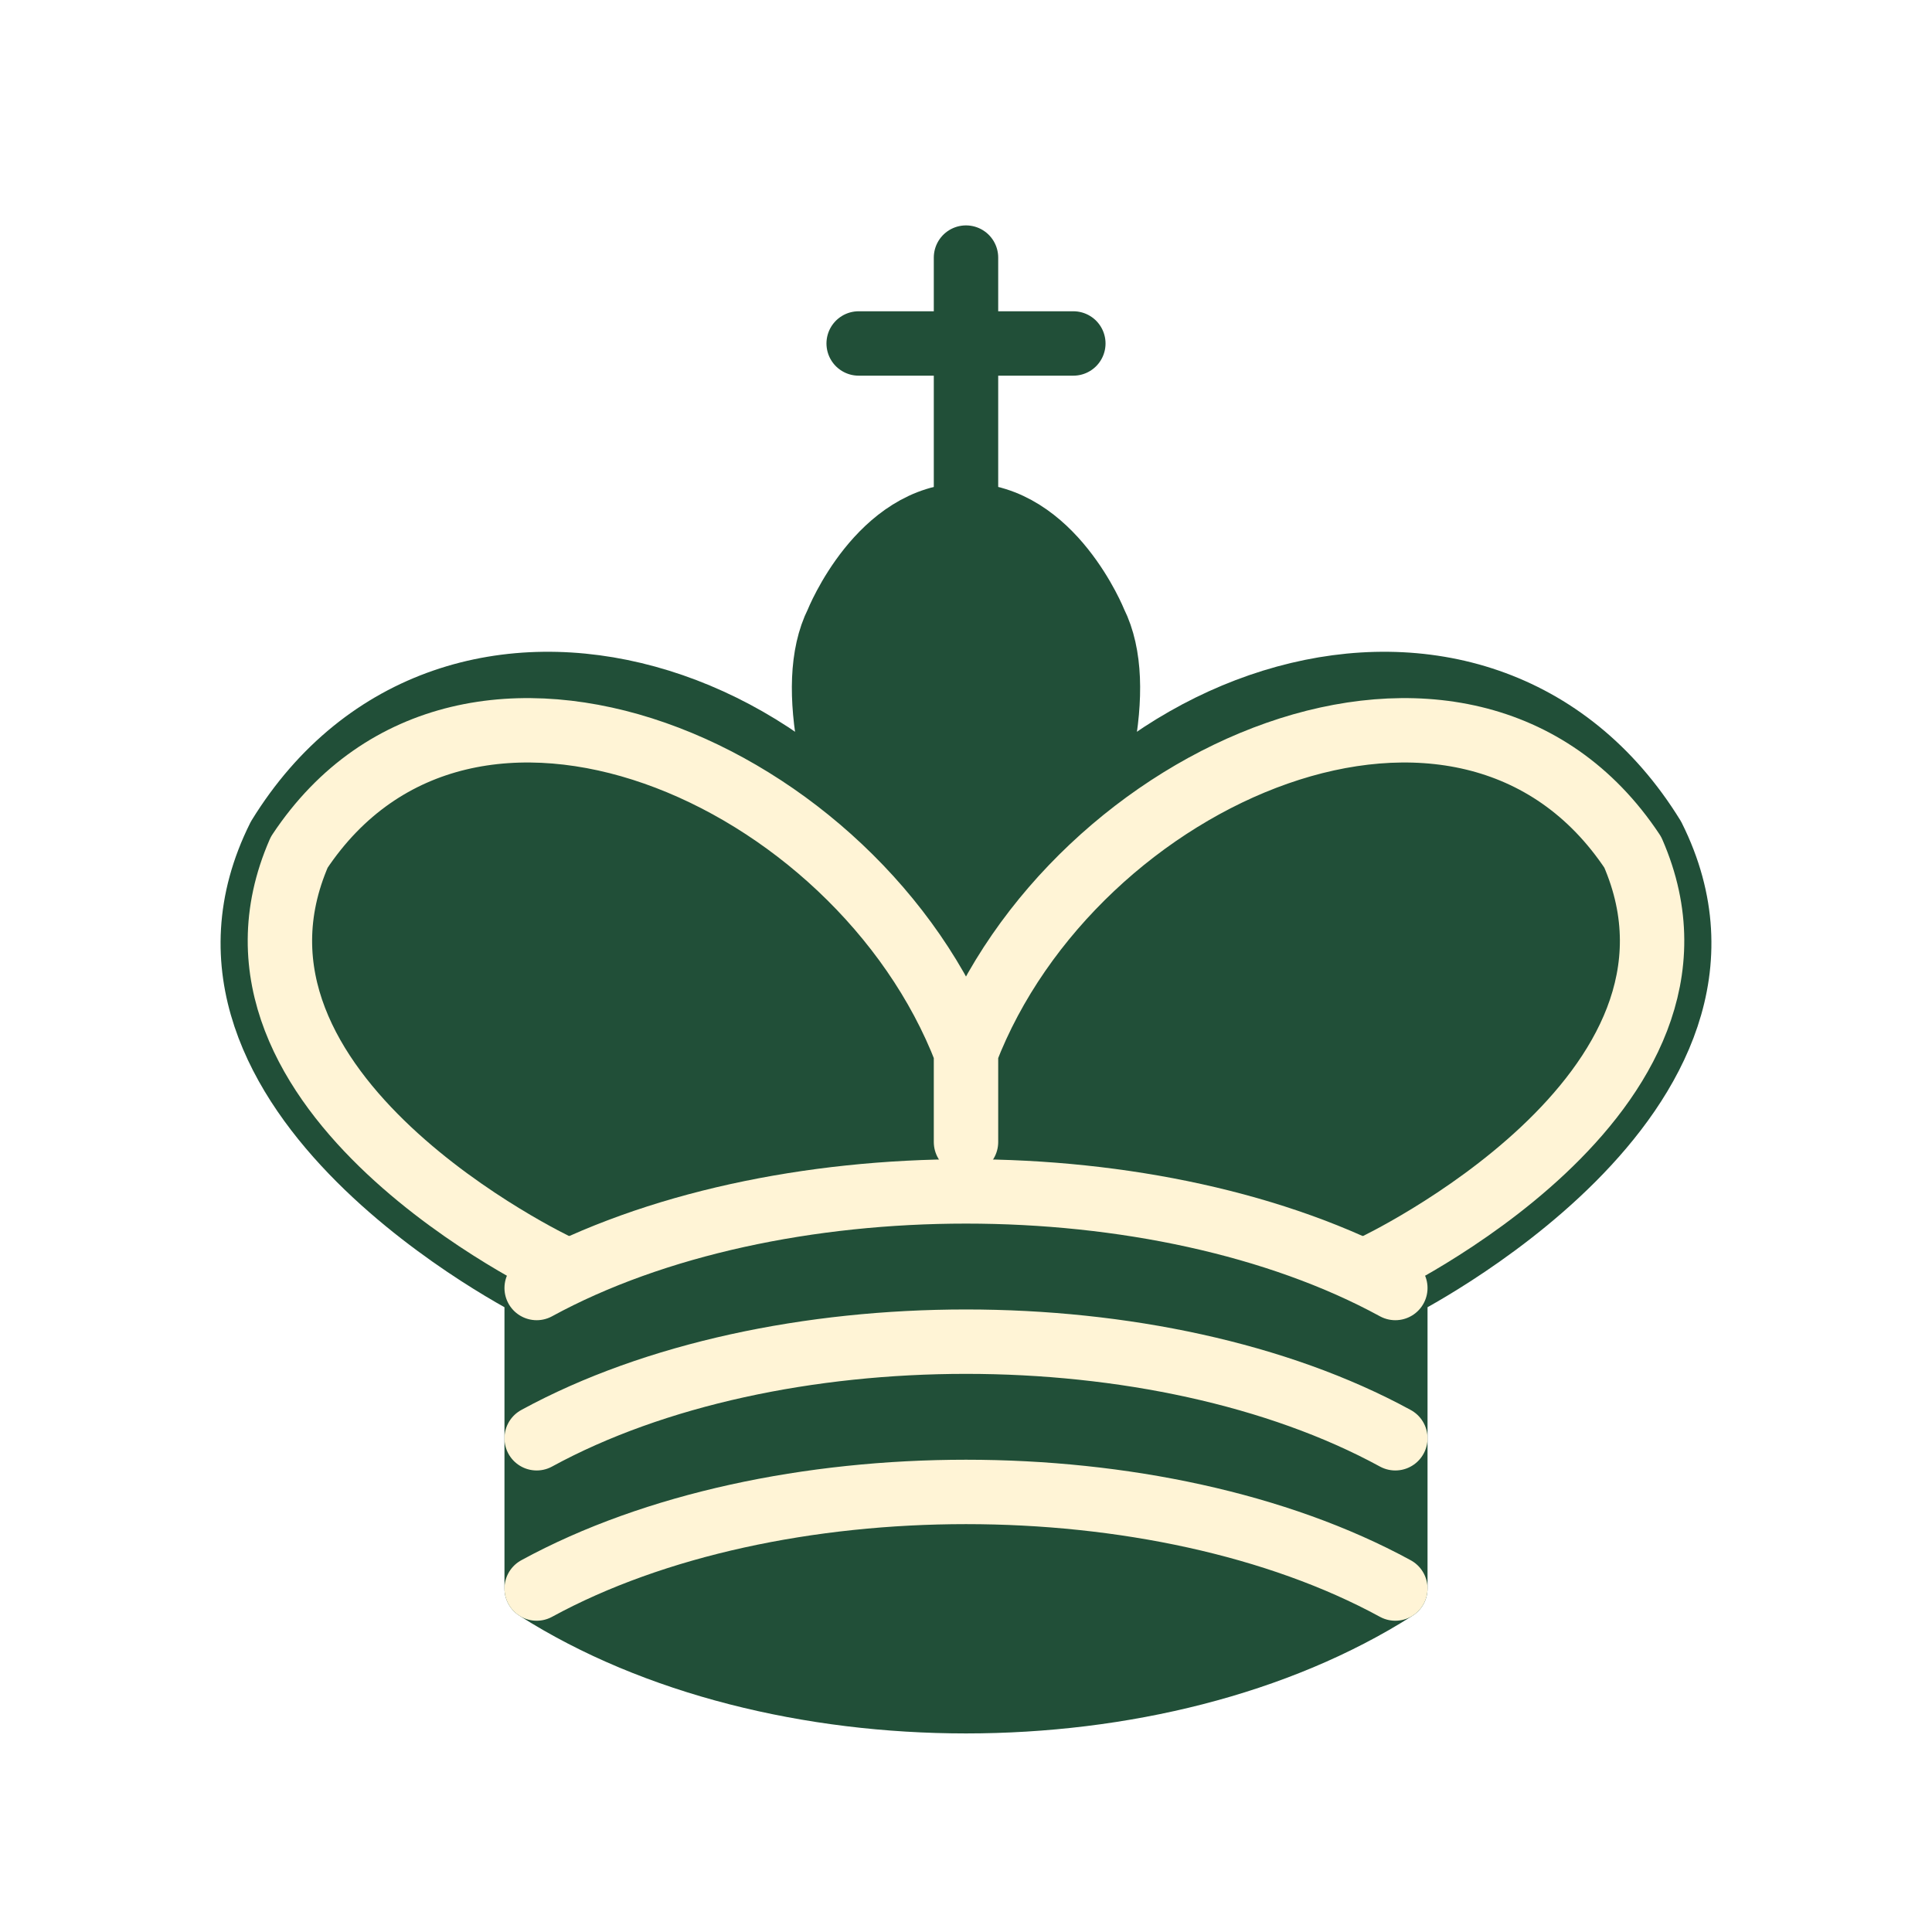
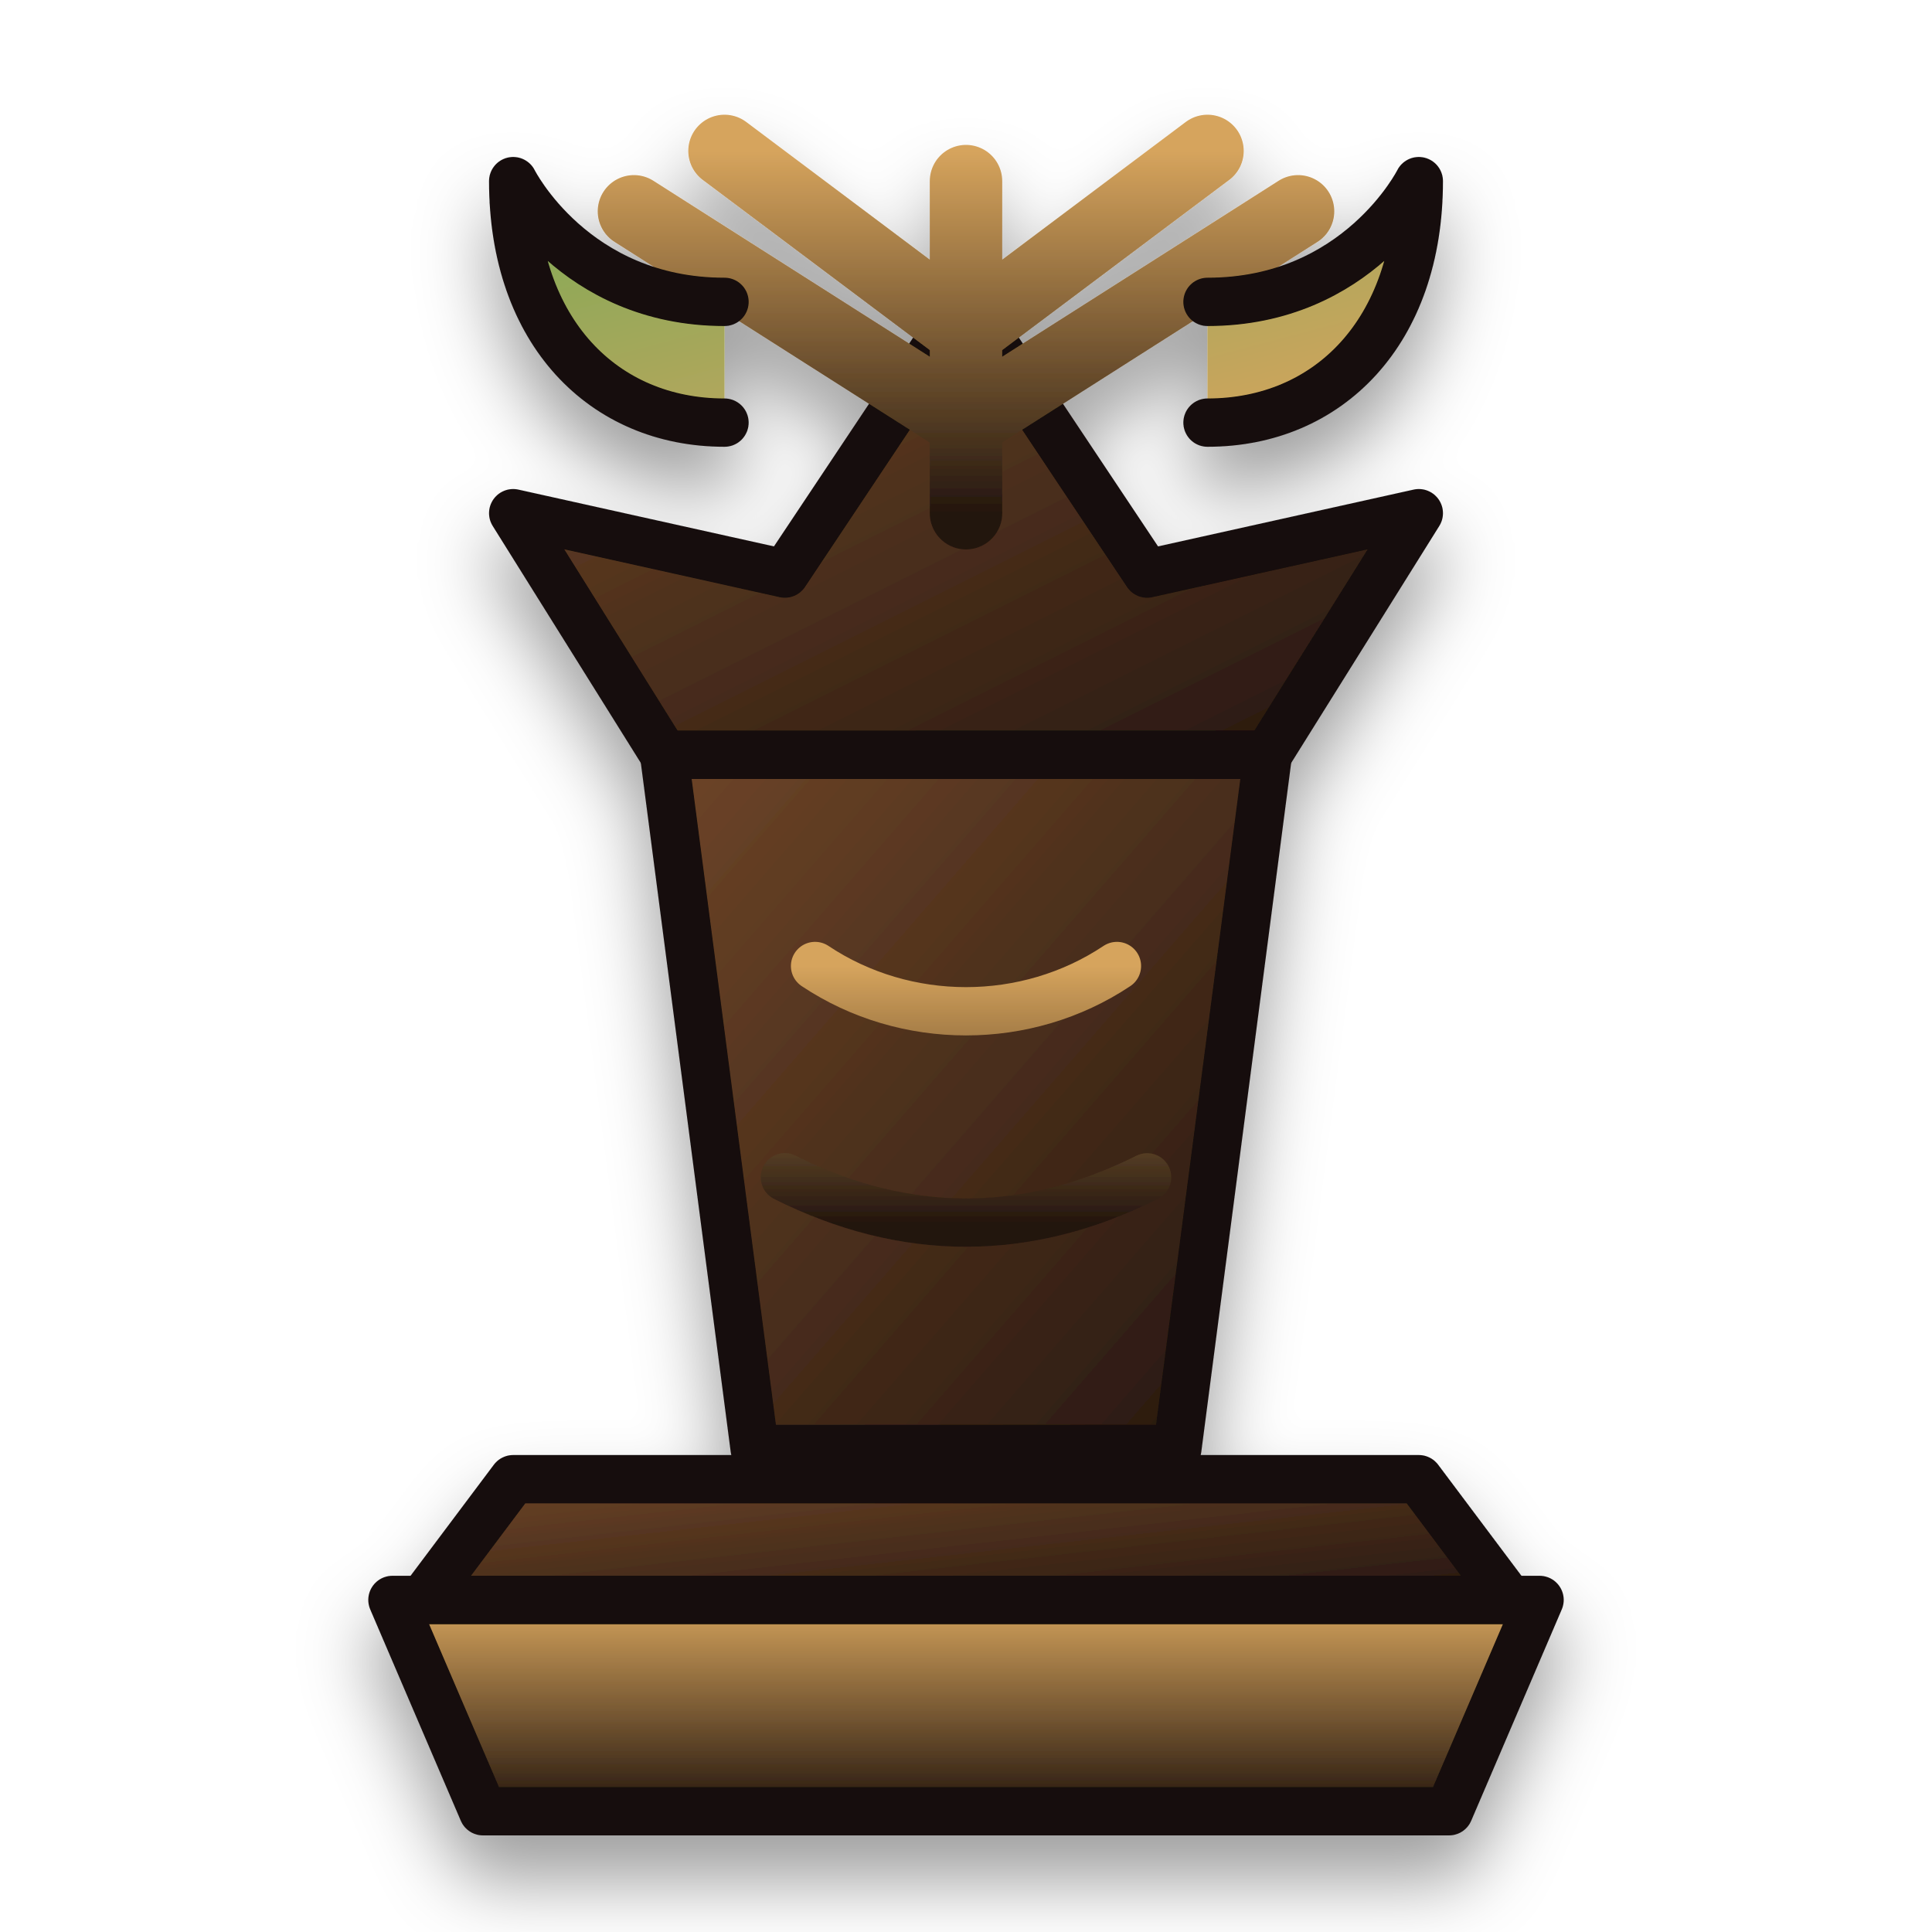
- <svg xmlns="http://www.w3.org/2000/svg" version="1.1" width="45" height="45">
-   <g style="fill:none; fill-opacity:1; fill-rule:evenodd; stroke:#214f38; stroke-width:1.5; stroke-linecap:round;stroke-linejoin:round;stroke-miterlimit:4; stroke-dasharray:none; stroke-opacity:1;">
-     <path d="M 22.5,11.63 L 22.5,6" style="fill:none; stroke:#214f38; stroke-linejoin:miter;" id="path6570" />
-     <path d="M 22.5,25 C 22.5,25 27,17.5 25.5,14.5 C 25.5,14.5 24.5,12 22.5,12 C 20.5,12 19.5,14.5 19.5,14.5 C 18,17.5 22.5,25 22.5,25" style="fill:#214f38;fill-opacity:1; stroke-linecap:butt; stroke-linejoin:miter;" />
-     <path d="M 12.5,37 C 18,40.5 27,40.5 32.5,37 L 32.5,30 C 32.5,30 41.5,25.5 38.5,19.5 C 34.5,13 25,16 22.5,23.5 L 22.5,27 L 22.5,23.5 C 20,16 10.5,13 6.5,19.5 C 3.5,25.5 12.5,30 12.5,30 L 12.5,37" style="fill:#214f38; stroke:#214f38;" />
-     <path d="M 20,8 L 25,8" style="fill:none; stroke:#214f38; stroke-linejoin:miter;" />
-     <path d="M 32,29.5 C 32,29.5 40.5,25.5 38.03,19.85 C 34.15,14 25,18 22.5,24.5 L 22.5,26.6 L 22.5,24.5 C 20,18 10.85,14 6.97,19.85 C 4.5,25.5 13,29.5 13,29.5" style="fill:none; stroke:#fff4d6;" />
-     <path d="M 12.5,30 C 18,27 27,27 32.5,30 M 12.5,33.5 C 18,30.5 27,30.5 32.5,33.5 M 12.5,37 C 18,34 27,34 32.5,37" style="fill:none; stroke:#fff4d6;" />
+ <svg xmlns="http://www.w3.org/2000/svg" width="45" height="45" viewBox="0 0 64 64">
+   <defs>
+     <linearGradient id="body" x1="0" y1="0" x2="1" y2="1">
+       <stop offset="0" stop-color="#6e4528" />
+       <stop offset="1" stop-color="#24160e" />
+     </linearGradient>
+     <linearGradient id="edge" x1="0" y1="0" x2="0" y2="1">
+       <stop offset="0" stop-color="#d6a45d" />
+       <stop offset="1" stop-color="#24160e" />
+     </linearGradient>
+     <linearGradient id="accent" x1="0" y1="0" x2="1" y2="1">
+       <stop offset="0" stop-color="#7eaa58" />
+       <stop offset="1" stop-color="#d6a45d" />
+     </linearGradient>
+     <filter id="shadow" x="-30%" y="-20%" width="160%" height="160%">
+       <feDropShadow dx="0" dy="1.5" stdDeviation="1.2" flood-color="#000" flood-opacity=".38" />
+     </filter>
+   </defs>
+   <g filter="url(#shadow)" stroke="#120c08" stroke-width="1.6" stroke-linecap="round" stroke-linejoin="round">
+     <path d="M13 53h38l-3 7H16z" fill="url(#edge)" />
+     <path d="M17 49h30l3 4H14z" fill="url(#body)" />
+     <path d="M22 25h20l-3 23H25z" fill="url(#body)" />
+     <path d="M22 25l-5-8 9 2 6-9 6 9 9-2-5 8z" fill="url(#body)" />
+     <path d="M32 17V6m0 5-8-6m8 6 8-6m-8 9-11-7m11 7 11-7" fill="none" stroke="url(#edge)" stroke-width="2.4" />
+     <path d="M24 10c-5 0-7-4-7-4 0 5 3 8 7 8m16-4c5 0 7-4 7-4 0 5-3 8-7 8" fill="url(#accent)" />
+     <path d="M27 32c3 2 7 2 10 0M26 39c4 2 8 2 12 0" fill="none" stroke="url(#edge)" />
  </g>
</svg>
